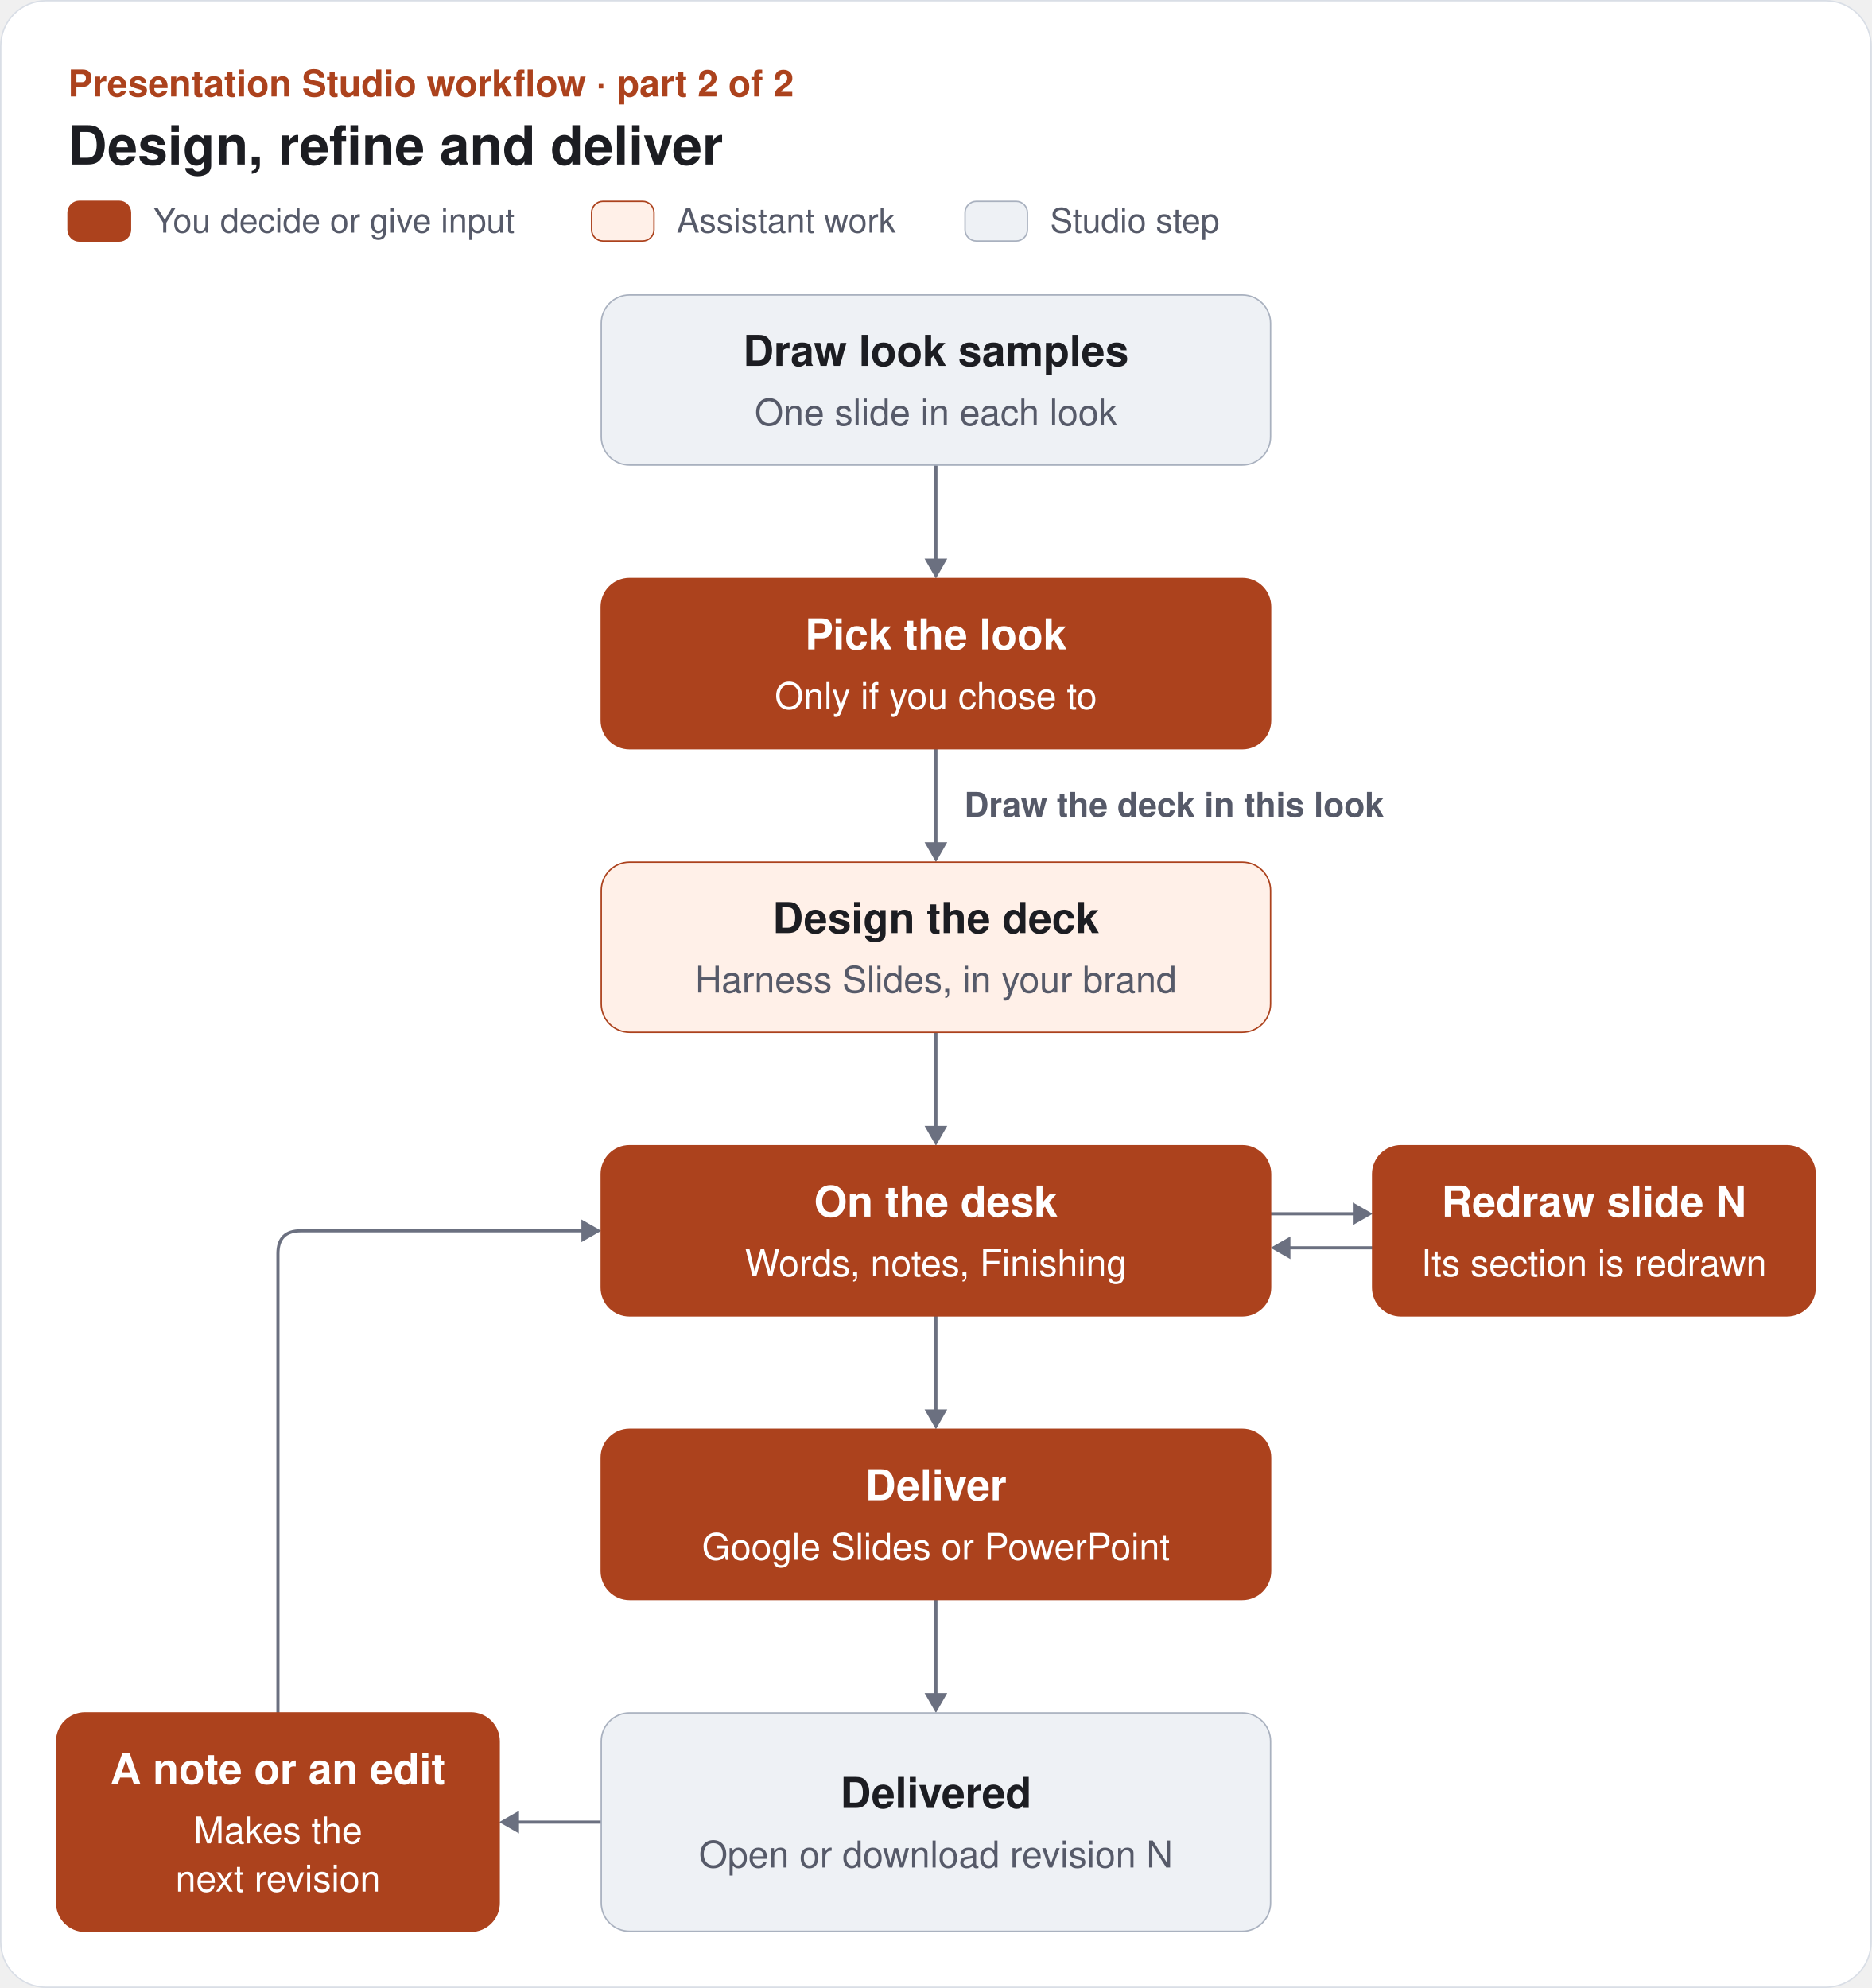
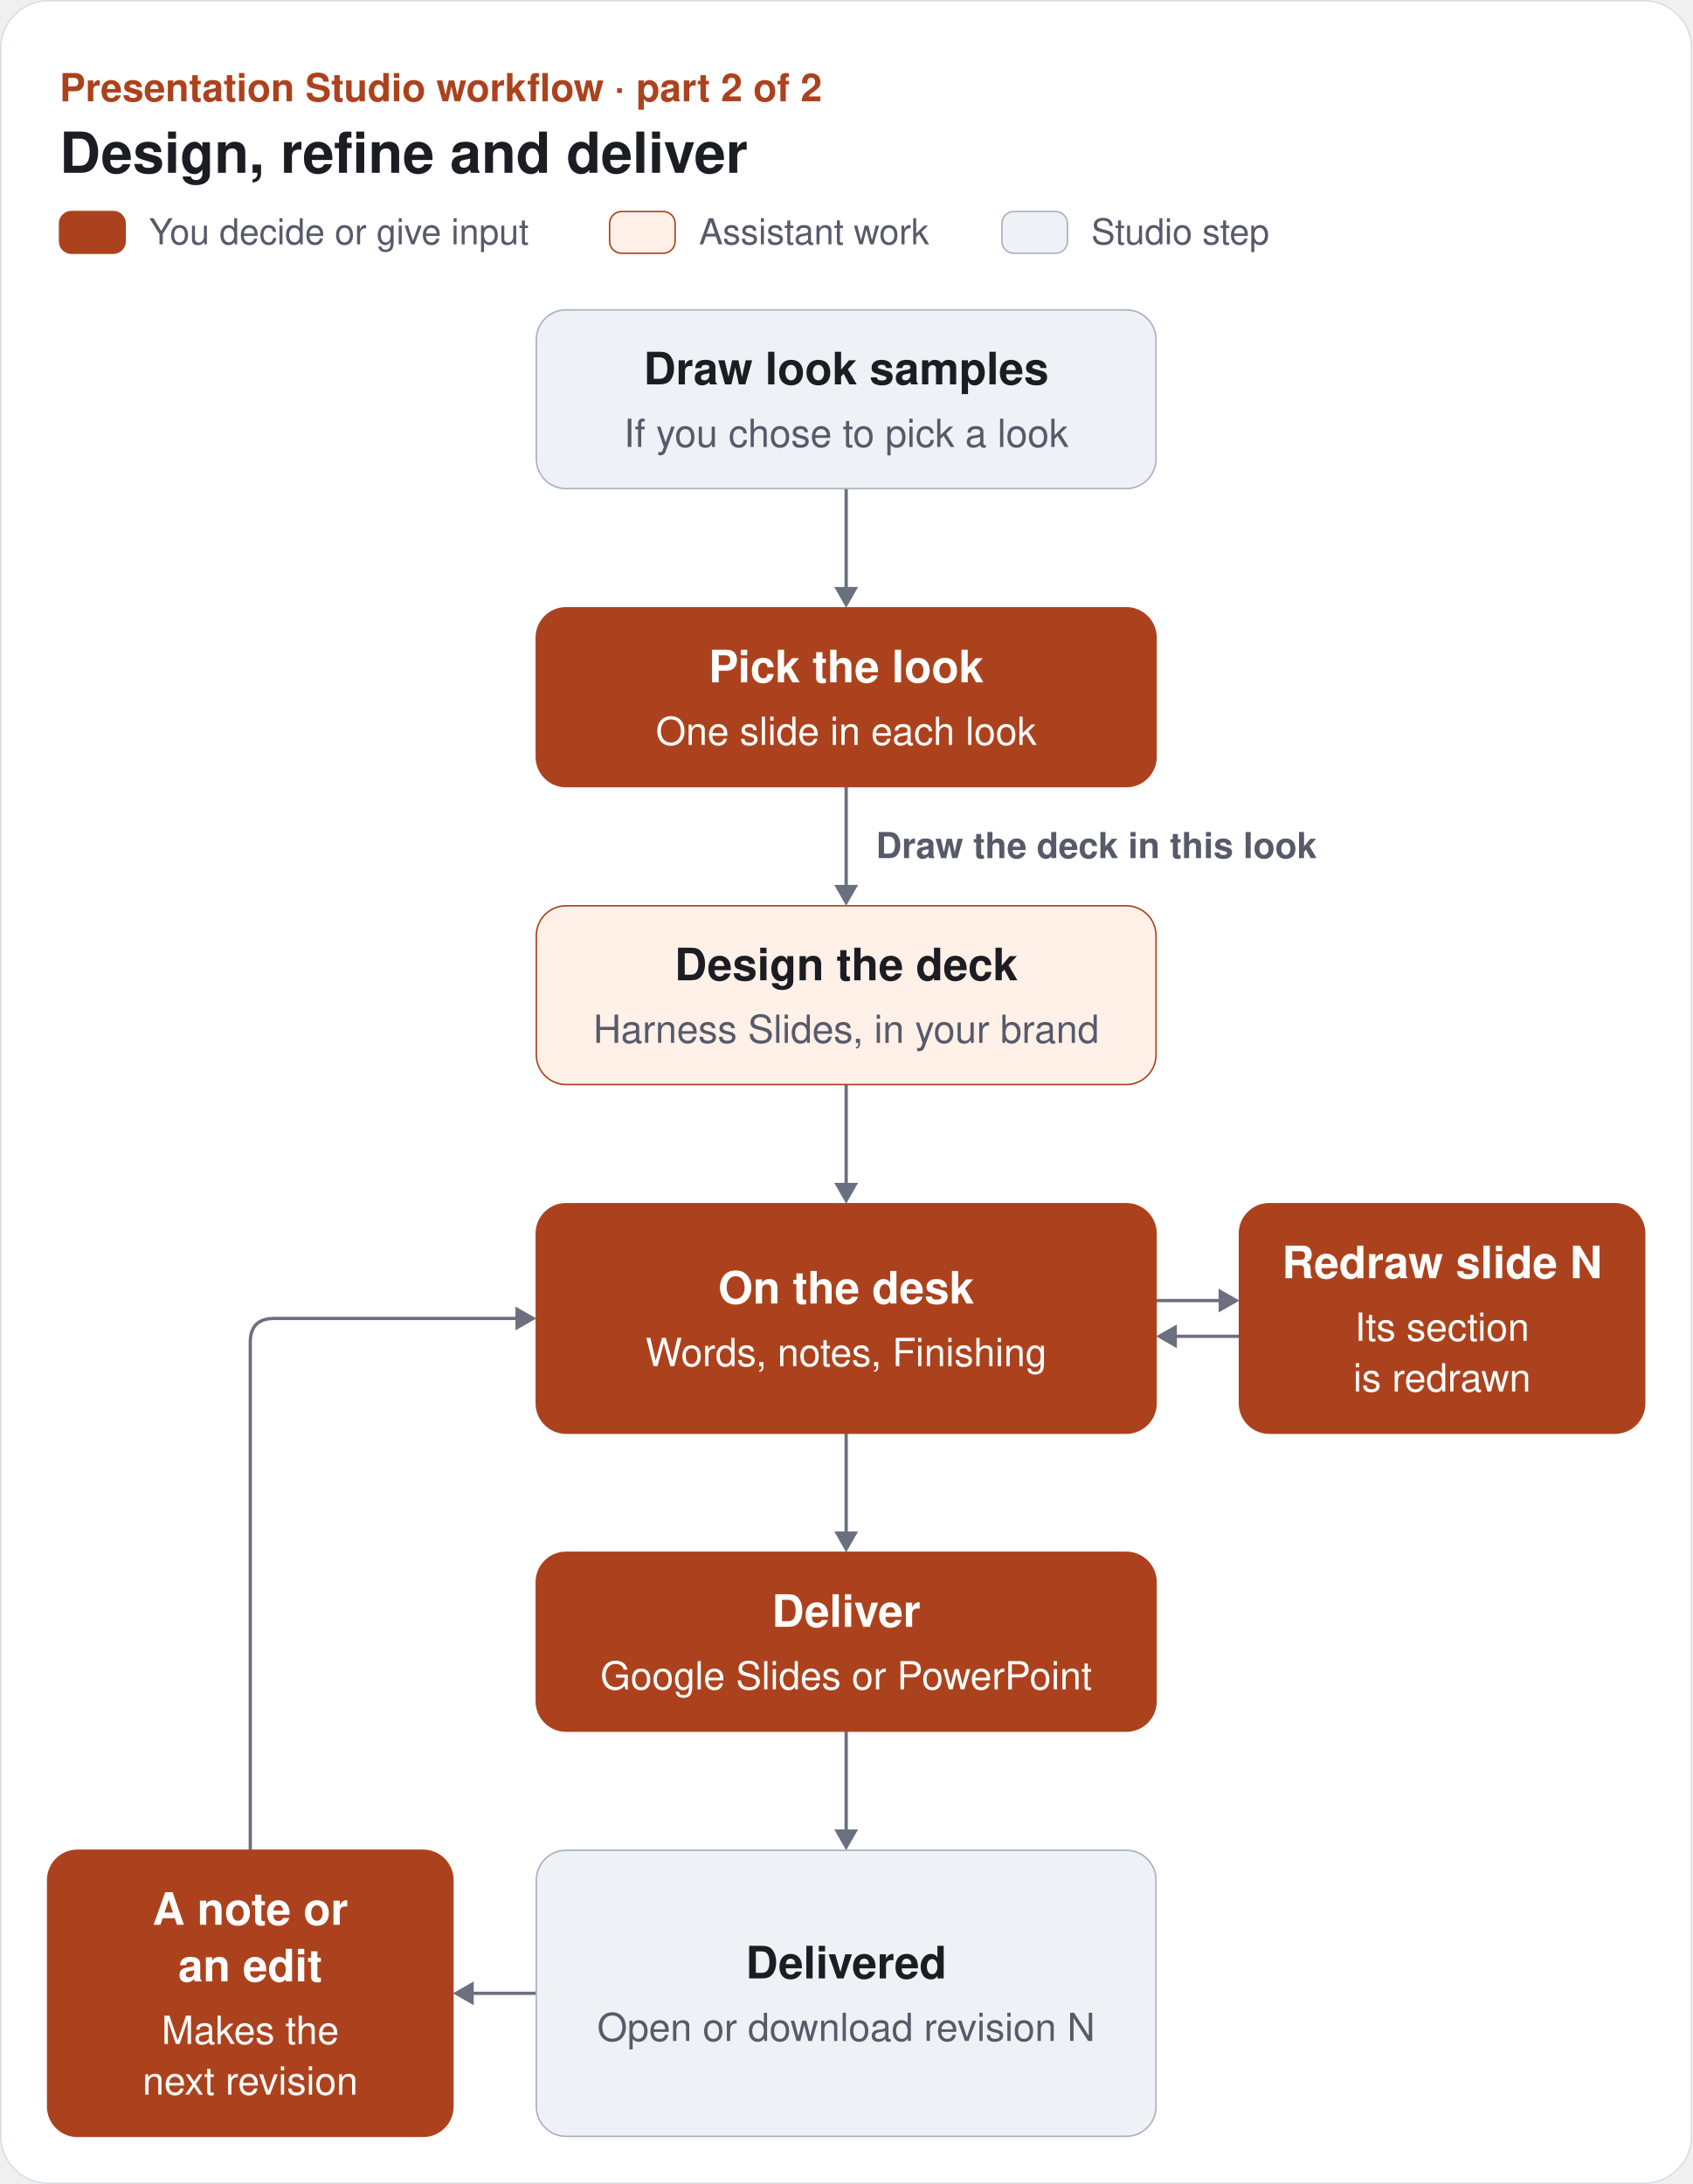
- <svg xmlns="http://www.w3.org/2000/svg" width="660" height="701" viewBox="0 0 660 701" role="img" aria-labelledby="title desc">
+ <svg xmlns="http://www.w3.org/2000/svg" width="568" height="733" viewBox="0 0 568 733" role="img" aria-labelledby="title desc">
  <style>svg{font-family:-apple-system,BlinkMacSystemFont,"SF Pro Text","Segoe UI",Helvetica,Arial,sans-serif}.title{font-weight:600}.bold{font-weight:700}.page,.you,.assistant,.studio{stroke-width:0.5}.wire{stroke-width:1.1}.page{fill:#ffffff;stroke:#d9dee6}.ink{fill:#1c1d22}.quiet{fill:#565a69}.accent-text{fill:#ac421d}.you{fill:#ac421d;stroke:#ac421d}.you-text{fill:#ffffff}.assistant{fill:#fff0e8;stroke:#ac421d}.studio{fill:#eef1f5;stroke:#a9b1bf}.wire{fill:none;stroke:#6b7080}.tip{fill:#6b7080}@media (prefers-color-scheme:dark){.page{fill:#191f29;stroke:#39404d}.ink{fill:#f3f4f8}.quiet{fill:#abb0c0}.accent-text{fill:#ffb493}.you{fill:#ffb493;stroke:#ffb493}.you-text{fill:#151c29}.assistant{fill:#452c24;stroke:#ffb493}.studio{fill:#262d39;stroke:#5d6576}.wire{fill:none;stroke:#9aa0b0}.tip{fill:#9aa0b0}}</style>
-   <rect x="0.25" y="0.25" width="659.5" height="700.5" rx="16" class="page" />
-   <text x="24" y="34" font-size="13" class="accent-text title" text-anchor="start">Presentation Studio workflow · part 2 of 2</text>
-   <text x="24" y="58" font-size="19" class="ink bold" text-anchor="start">Design, refine and deliver</text>
-   <rect x="24" y="71" width="22" height="14" rx="4" class="you" />
-   <text x="54" y="82" font-size="12" class="quiet" text-anchor="start">You decide or give input</text>
-   <rect x="208.598" y="71" width="22" height="14" rx="4" class="assistant" />
-   <text x="238.598" y="82" font-size="12" class="quiet" text-anchor="start">Assistant work</text>
-   <rect x="340.271" y="71" width="22" height="14" rx="4" class="studio" />
-   <text x="370.271" y="82" font-size="12" class="quiet" text-anchor="start">Studio step</text>
-   <path d="M330 164L330 198" class="wire" />
-   <path d="M330 204l-4 -7h8z" class="tip" />
-   <path d="M330 264L330 298" class="wire" />
-   <path d="M330 304l-4 -7h8z" class="tip" />
-   <text x="340" y="288" font-size="12" class="quiet title" text-anchor="start">Draw the deck in this look</text>
-   <path d="M330 364L330 398" class="wire" />
-   <path d="M330 404l-4 -7h8z" class="tip" />
-   <path d="M330 464L330 498" class="wire" />
-   <path d="M330 504l-4 -7h8z" class="tip" />
-   <path d="M330 564L330 598" class="wire" />
-   <path d="M330 604l-4 -7h8z" class="tip" />
-   <path d="M448 428L478 428" class="wire" />
-   <path d="M484 428l-7 -4v8z" class="tip" />
-   <path d="M484 440L454 440" class="wire" />
-   <path d="M448 440l7 -4v8z" class="tip" />
-   <path d="M212 642.5L182 642.5" class="wire" />
-   <path d="M176 642.5l7 -4v8z" class="tip" />
-   <path d="M98 604L98 442Q98 434 106 434L206 434" class="wire" />
-   <path d="M212 434l-7 -4v8z" class="tip" />
-   <rect x="212" y="104" width="236" height="60" rx="10" class="studio" />
-   <text x="330" y="129" font-size="15" class="ink bold" text-anchor="middle">Draw look samples</text>
-   <text x="330" y="150" font-size="13" class="quiet" text-anchor="middle">One slide in each look</text>
-   <rect x="212" y="204" width="236" height="60" rx="10" class="you" />
-   <text x="330" y="229" font-size="15" class="you-text bold" text-anchor="middle">Pick the look</text>
-   <text x="330" y="250" font-size="13" class="you-text" text-anchor="middle">Only if you chose to</text>
-   <rect x="212" y="304" width="236" height="60" rx="10" class="assistant" />
-   <text x="330" y="329" font-size="15" class="ink bold" text-anchor="middle">Design the deck</text>
-   <text x="330" y="350" font-size="13" class="quiet" text-anchor="middle">Harness Slides, in your brand</text>
-   <rect x="212" y="404" width="236" height="60" rx="10" class="you" />
-   <text x="330" y="429" font-size="15" class="you-text bold" text-anchor="middle">On the desk</text>
-   <text x="330" y="450" font-size="13" class="you-text" text-anchor="middle">Words, notes, Finishing</text>
-   <rect x="212" y="504" width="236" height="60" rx="10" class="you" />
-   <text x="330" y="529" font-size="15" class="you-text bold" text-anchor="middle">Deliver</text>
-   <text x="330" y="550" font-size="13" class="you-text" text-anchor="middle">Google Slides or PowerPoint</text>
-   <rect x="212" y="604" width="236" height="77" rx="10" class="studio" />
-   <text x="330" y="637.5" font-size="15" class="ink bold" text-anchor="middle">Delivered</text>
-   <text x="330" y="658.5" font-size="13" class="quiet" text-anchor="middle">Open or download revision N</text>
-   <rect x="484" y="404" width="156" height="60" rx="10" class="you" />
-   <text x="562" y="429" font-size="15" class="you-text bold" text-anchor="middle">Redraw slide N</text>
-   <text x="562" y="450" font-size="13" class="you-text" text-anchor="middle">Its section is redrawn</text>
-   <rect x="20" y="604" width="156" height="77" rx="10" class="you" />
-   <text x="98" y="629" font-size="15" class="you-text bold" text-anchor="middle">A note or an edit</text>
-   <text x="98" y="650" font-size="13" class="you-text" text-anchor="middle">Makes the</text>
-   <text x="98" y="667" font-size="13" class="you-text" text-anchor="middle">next revision</text>
+   <rect x="0.25" y="0.25" width="567.5" height="732.5" rx="16" class="page" />
+   <text x="20" y="34" font-size="13" class="accent-text title" text-anchor="start">Presentation Studio workflow · part 2 of 2</text>
+   <text x="20" y="58" font-size="19" class="ink bold" text-anchor="start">Design, refine and deliver</text>
+   <rect x="20" y="71" width="22" height="14" rx="4" class="you" />
+   <text x="50" y="82" font-size="12" class="quiet" text-anchor="start">You decide or give input</text>
+   <rect x="204.598" y="71" width="22" height="14" rx="4" class="assistant" />
+   <text x="234.598" y="82" font-size="12" class="quiet" text-anchor="start">Assistant work</text>
+   <rect x="336.271" y="71" width="22" height="14" rx="4" class="studio" />
+   <text x="366.271" y="82" font-size="12" class="quiet" text-anchor="start">Studio step</text>
+   <path d="M284 164L284 198" class="wire" />
+   <path d="M284 204l-4 -7h8z" class="tip" />
+   <path d="M284 264L284 298" class="wire" />
+   <path d="M284 304l-4 -7h8z" class="tip" />
+   <text x="294" y="288" font-size="12" class="quiet title" text-anchor="start">Draw the deck in this look</text>
+   <path d="M284 364L284 398" class="wire" />
+   <path d="M284 404l-4 -7h8z" class="tip" />
+   <path d="M284 481L284 515" class="wire" />
+   <path d="M284 521l-4 -7h8z" class="tip" />
+   <path d="M284 581L284 615" class="wire" />
+   <path d="M284 621l-4 -7h8z" class="tip" />
+   <path d="M388 436.5L410 436.5" class="wire" />
+   <path d="M416 436.5l-7 -4v8z" class="tip" />
+   <path d="M416 448.5L394 448.5" class="wire" />
+   <path d="M388 448.5l7 -4v8z" class="tip" />
+   <path d="M180 669L158 669" class="wire" />
+   <path d="M152 669l7 -4v8z" class="tip" />
+   <path d="M84 621L84 450.5Q84 442.5 92 442.5L174 442.5" class="wire" />
+   <path d="M180 442.5l-7 -4v8z" class="tip" />
+   <rect x="180" y="104" width="208" height="60" rx="10" class="studio" />
+   <text x="284" y="129" font-size="15" class="ink bold" text-anchor="middle">Draw look samples</text>
+   <text x="284" y="150" font-size="13" class="quiet" text-anchor="middle">If you chose to pick a look</text>
+   <rect x="180" y="204" width="208" height="60" rx="10" class="you" />
+   <text x="284" y="229" font-size="15" class="you-text bold" text-anchor="middle">Pick the look</text>
+   <text x="284" y="250" font-size="13" class="you-text" text-anchor="middle">One slide in each look</text>
+   <rect x="180" y="304" width="208" height="60" rx="10" class="assistant" />
+   <text x="284" y="329" font-size="15" class="ink bold" text-anchor="middle">Design the deck</text>
+   <text x="284" y="350" font-size="13" class="quiet" text-anchor="middle">Harness Slides, in your brand</text>
+   <rect x="180" y="404" width="208" height="77" rx="10" class="you" />
+   <text x="284" y="437.5" font-size="15" class="you-text bold" text-anchor="middle">On the desk</text>
+   <text x="284" y="458.5" font-size="13" class="you-text" text-anchor="middle">Words, notes, Finishing</text>
+   <rect x="180" y="521" width="208" height="60" rx="10" class="you" />
+   <text x="284" y="546" font-size="15" class="you-text bold" text-anchor="middle">Deliver</text>
+   <text x="284" y="567" font-size="13" class="you-text" text-anchor="middle">Google Slides or PowerPoint</text>
+   <rect x="180" y="621" width="208" height="96" rx="10" class="studio" />
+   <text x="284" y="664" font-size="15" class="ink bold" text-anchor="middle">Delivered</text>
+   <text x="284" y="685" font-size="13" class="quiet" text-anchor="middle">Open or download revision N</text>
+   <rect x="416" y="404" width="136" height="77" rx="10" class="you" />
+   <text x="484" y="429" font-size="15" class="you-text bold" text-anchor="middle">Redraw slide N</text>
+   <text x="484" y="450" font-size="13" class="you-text" text-anchor="middle">Its section</text>
+   <text x="484" y="467" font-size="13" class="you-text" text-anchor="middle">is redrawn</text>
+   <rect x="16" y="621" width="136" height="96" rx="10" class="you" />
+   <text x="84" y="646" font-size="15" class="you-text bold" text-anchor="middle">A note or</text>
+   <text x="84" y="665" font-size="15" class="you-text bold" text-anchor="middle">an edit</text>
+   <text x="84" y="686" font-size="13" class="you-text" text-anchor="middle">Makes the</text>
+   <text x="84" y="703" font-size="13" class="you-text" text-anchor="middle">next revision</text>
</svg>
